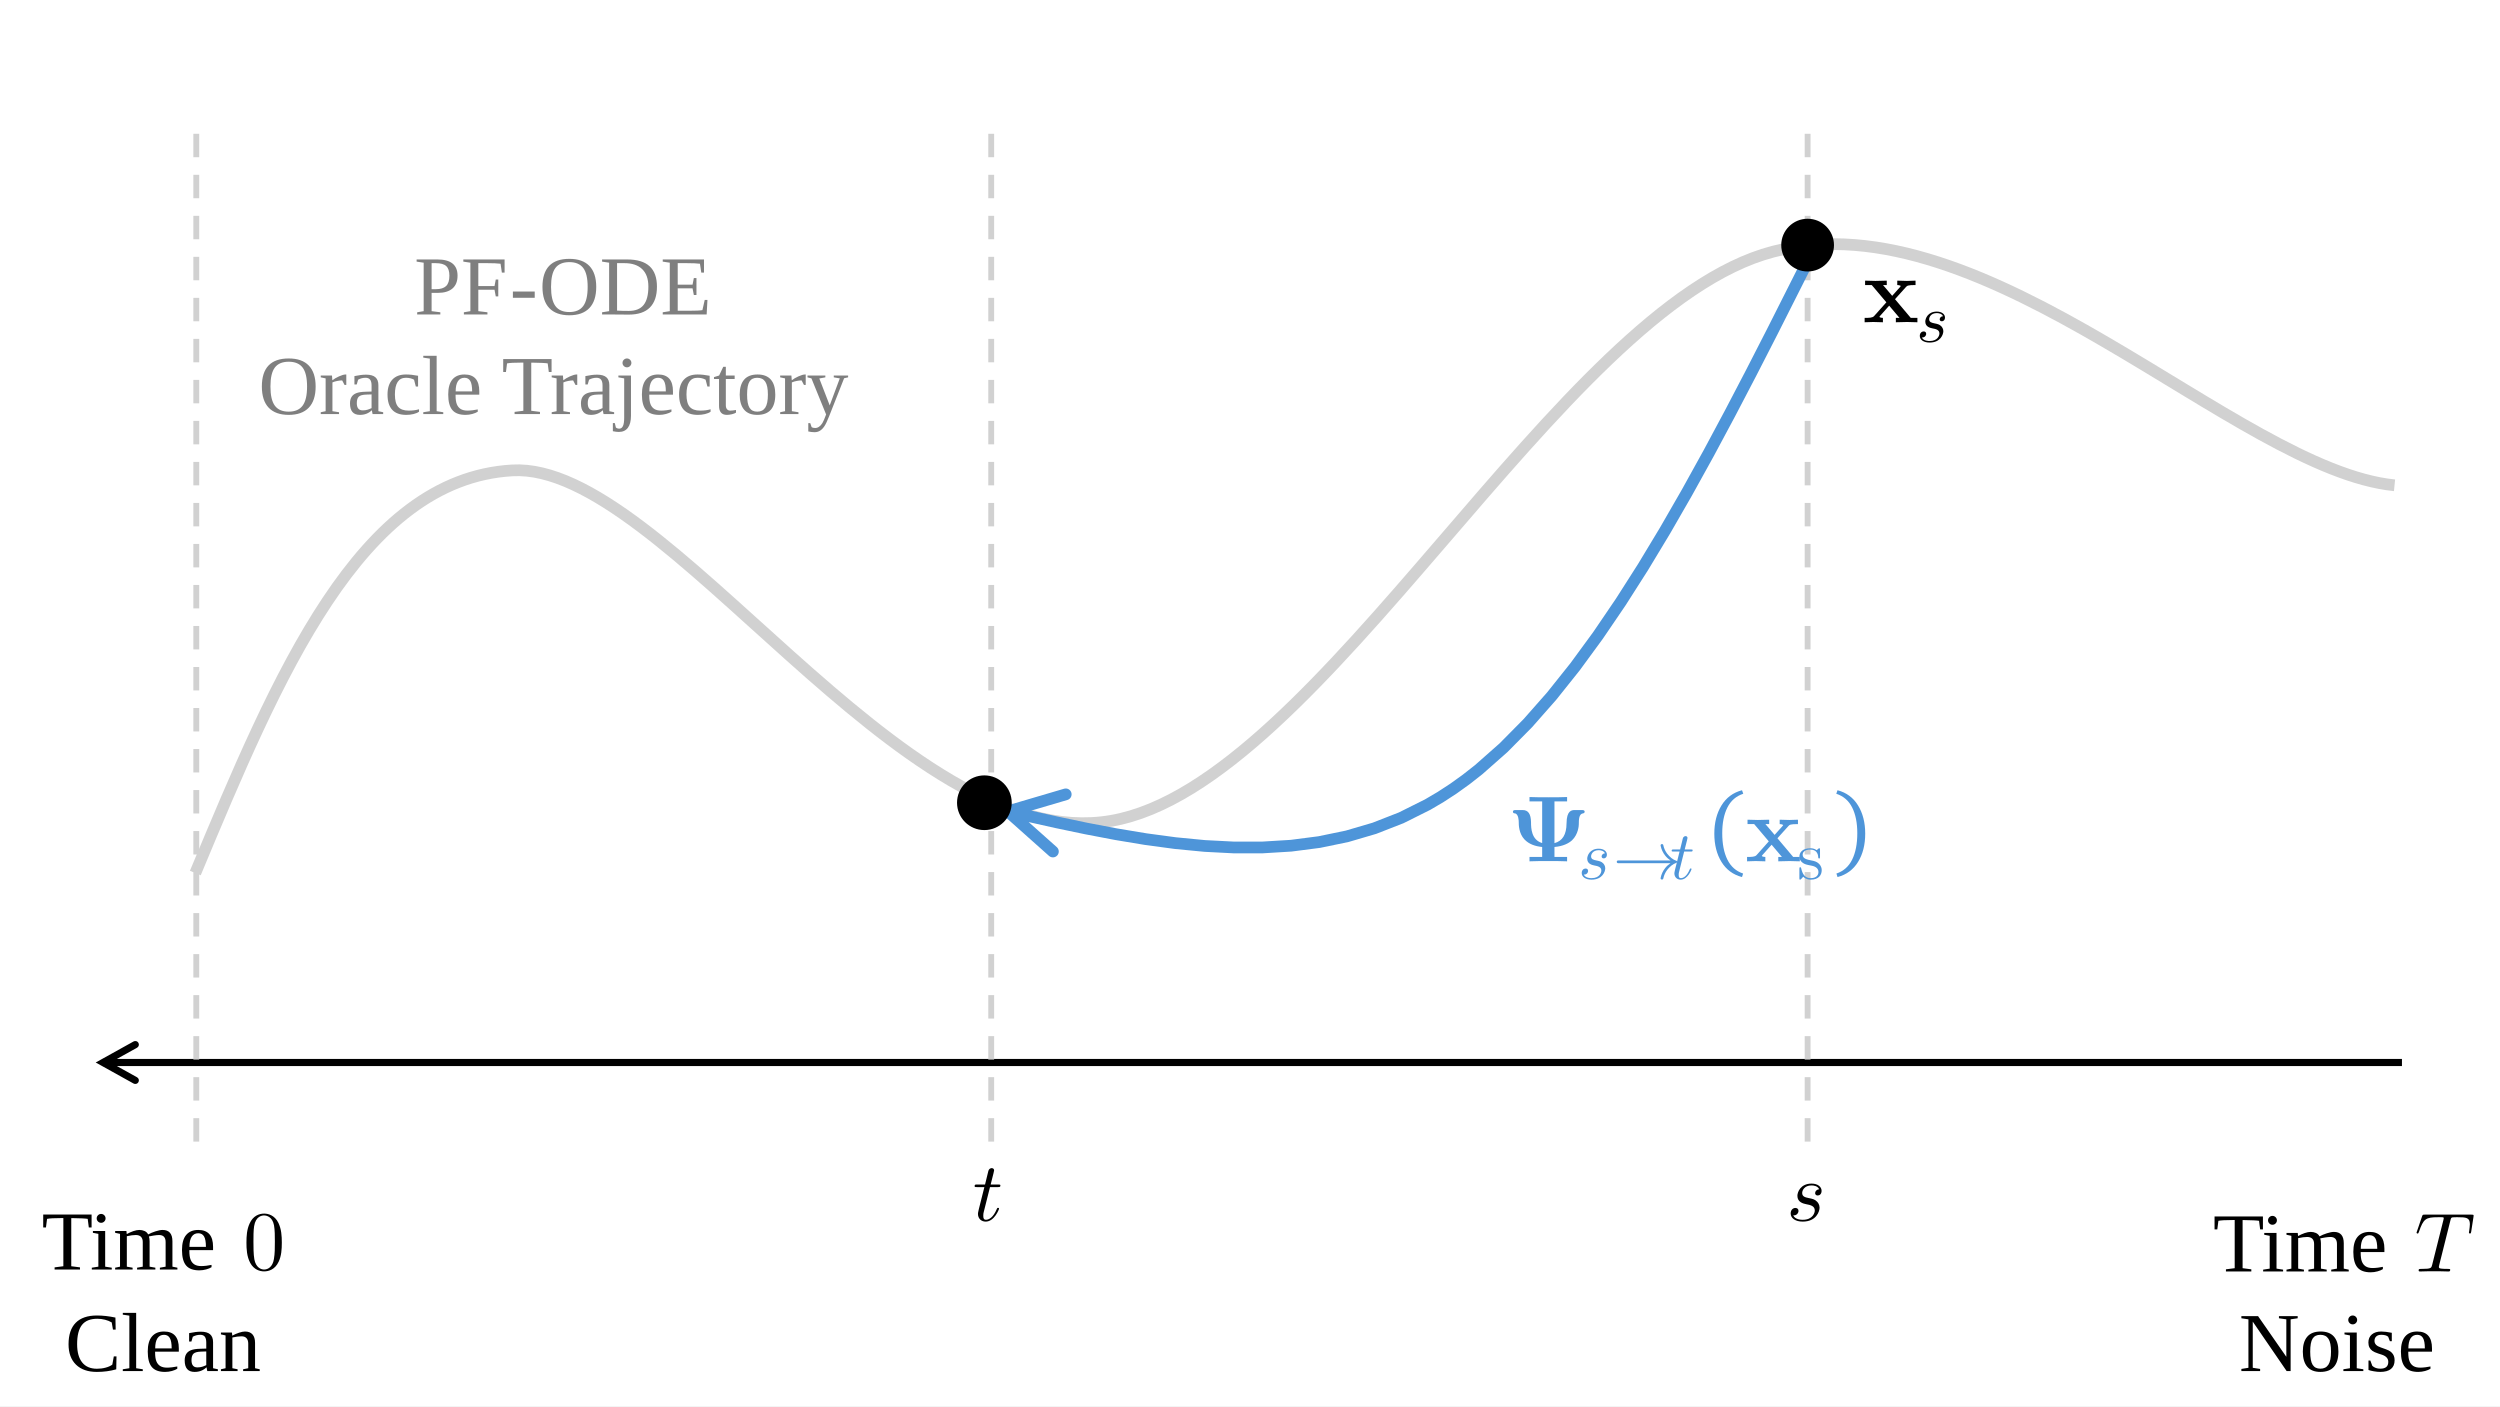
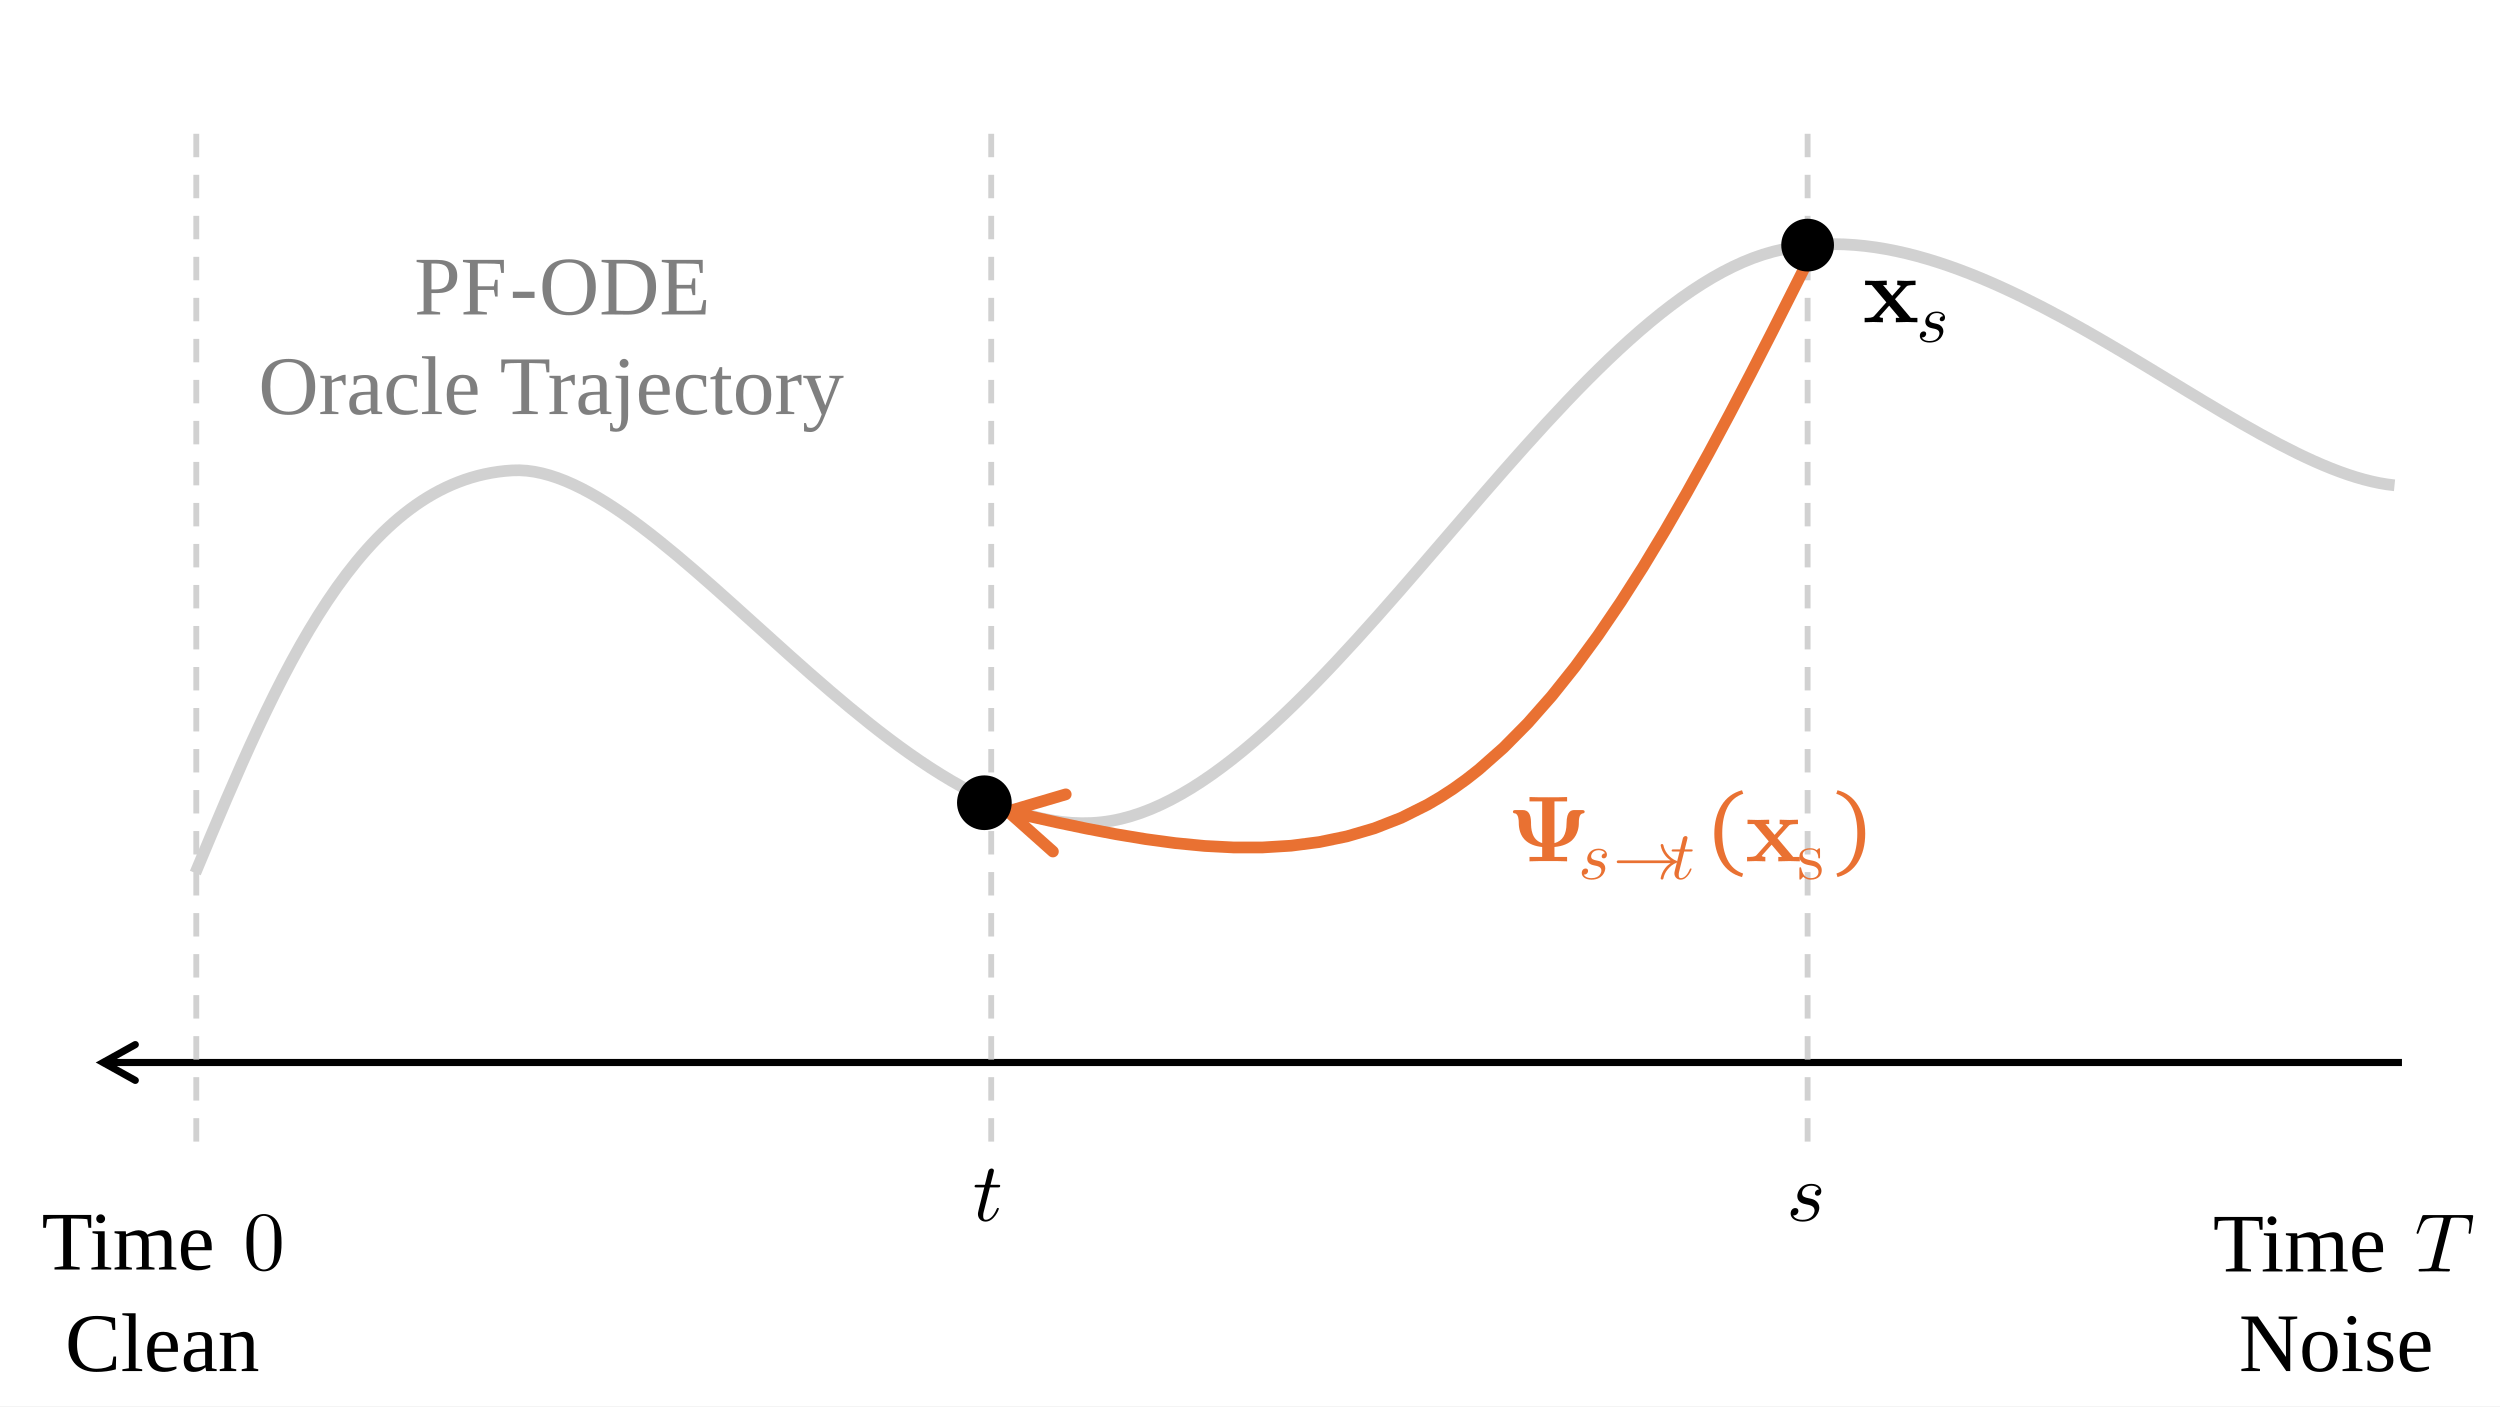
<svg xmlns="http://www.w3.org/2000/svg" width="1280" height="720" overflow="hidden">
  <g>
    <rect x="0" y="0" width="1280" height="720" fill="#FFFFFF" />
    <path d="M100 447C142.085 346.146 184.171 245.293 262.329 240.839 340.488 236.385 461.376 438.94 568.952 420.275 676.527 401.611 798.275 157.484 907.783 128.85 1017.29 100.217 1145.05 240.415 1226 248.475" stroke="#D1D1D1" stroke-width="6" stroke-miterlimit="8" fill="none" fill-rule="evenodd" />
    <path d="M52.773 542.167 1229.8 542.167 1229.8 545.833 52.773 545.833ZM68.386 554.769 49.002 544 68.386 533.231C69.271 532.739 70.388 533.058 70.879 533.943 71.371 534.828 71.052 535.944 70.167 536.436L53.667 545.603 53.667 542.397 70.167 551.564C71.052 552.056 71.371 553.172 70.879 554.057 70.388 554.942 69.271 555.261 68.386 554.769Z" />
-     <text font-family="Times New Roman,Times New Roman_MSFontService,sans-serif" font-weight="400" font-size="43" transform="translate(21.3446 650)">Time</text>
-     <text font-family="Cambria Math,Cambria Math_MSFontService,sans-serif" font-weight="400" font-size="43" transform="translate(124.511 650)">0</text>
-     <text font-family="Times New Roman,Times New Roman_MSFontService,sans-serif" font-weight="400" font-size="43" transform="translate(33.3312 702)">Clean</text>
-     <text font-family="Times New Roman,Times New Roman_MSFontService,sans-serif" font-weight="400" font-size="43" transform="translate(1133.07 651)">Time</text>
-     <text font-family="Cambria Math,Cambria Math_MSFontService,sans-serif" font-weight="400" font-size="43" transform="translate(1236.23 651)">𝑇</text>
-     <text font-family="Times New Roman,Times New Roman_MSFontService,sans-serif" font-weight="400" font-size="43" transform="translate(1146.35 702)">Noise</text>
-     <text fill="#7F7F7F" font-family="Times New Roman,Times New Roman_MSFontService,sans-serif" font-weight="400" font-size="43" transform="translate(212.076 161)">PF</text>
-     <text fill="#7F7F7F" font-family="Times New Roman,Times New Roman_MSFontService,sans-serif" font-weight="400" font-size="43" transform="translate(261.009 161)">-</text>
-     <text fill="#7F7F7F" font-family="Times New Roman,Times New Roman_MSFontService,sans-serif" font-weight="400" font-size="43" transform="translate(275.976 161)">ODE</text>
-     <text fill="#7F7F7F" font-family="Times New Roman,Times New Roman_MSFontService,sans-serif" font-weight="400" font-size="43" transform="translate(132.309 212)">Oracle Trajectory</text>
+     <text font-family="Times New Roman,Times New Roman_MSFontService,sans-serif" font-weight="400" font-size="42.667" transform="translate(21.3446 650)">Time</text>
+     <text font-family="Cambria Math,Cambria Math_MSFontService,sans-serif" font-weight="400" font-size="42.667" transform="translate(124.511 650)">0</text>
+     <text font-family="Times New Roman,Times New Roman_MSFontService,sans-serif" font-weight="400" font-size="42.667" transform="translate(33.3312 702)">Clean</text>
+     <text font-family="Times New Roman,Times New Roman_MSFontService,sans-serif" font-weight="400" font-size="42.667" transform="translate(1133.07 651)">Time</text>
+     <text font-family="Cambria Math,Cambria Math_MSFontService,sans-serif" font-weight="400" font-size="42.667" transform="translate(1236.23 651)">𝑇</text>
+     <text font-family="Times New Roman,Times New Roman_MSFontService,sans-serif" font-weight="400" font-size="42.667" transform="translate(1146.35 702)">Noise</text>
+     <text fill="#7F7F7F" font-family="Times New Roman,Times New Roman_MSFontService,sans-serif" font-weight="400" font-size="42.667" transform="translate(212.076 161)">PF</text>
+     <text fill="#7F7F7F" font-family="Times New Roman,Times New Roman_MSFontService,sans-serif" font-weight="400" font-size="42.667" transform="translate(261.009 161)">-</text>
+     <text fill="#7F7F7F" font-family="Times New Roman,Times New Roman_MSFontService,sans-serif" font-weight="400" font-size="42.667" transform="translate(275.976 161)">ODE</text>
+     <text fill="#7F7F7F" font-family="Times New Roman,Times New Roman_MSFontService,sans-serif" font-weight="400" font-size="42.667" transform="translate(132.309 212)">Oracle Trajectory</text>
    <path d="M507.5 68.5 507.5 587.726" stroke="#D1D1D1" stroke-width="3" stroke-miterlimit="8" stroke-dasharray="12 9" fill="none" fill-rule="evenodd" />
-     <text font-family="Cambria Math,Cambria Math_MSFontService,sans-serif" font-weight="400" font-size="43" transform="translate(498.016 625)">𝑡</text>
+     <text font-family="Cambria Math,Cambria Math_MSFontService,sans-serif" font-weight="400" font-size="42.667" transform="translate(498.016 625)">𝑡</text>
    <path d="M925.5 68.5 925.5 587.726" stroke="#D1D1D1" stroke-width="3" stroke-miterlimit="8" stroke-dasharray="12 9" fill="none" fill-rule="evenodd" />
-     <text font-family="Cambria Math,Cambria Math_MSFontService,sans-serif" font-weight="400" font-size="43" transform="translate(914.591 625)">𝑠</text>
+     <text font-family="Cambria Math,Cambria Math_MSFontService,sans-serif" font-weight="400" font-size="42.667" transform="translate(914.591 625)">𝑠</text>
    <path d="M100.5 68.5 100.5 587.726" stroke="#D1D1D1" stroke-width="3" stroke-miterlimit="8" stroke-dasharray="12 9" fill="none" fill-rule="evenodd" />
-     <path d="M931.679 128.351 910.09 171.151 899.243 192.322 888.338 213.205 877.357 233.706 866.281 253.727 855.09 273.171 843.766 291.942 832.288 309.943 820.637 327.076 808.792 343.247 796.731 358.357 784.433 372.311 771.873 385.009 759.051 396.333 752.491 401.483 745.874 406.239 739.176 410.606 732.375 414.608 718.655 421.458 704.647 426.932 690.41 431.112 675.968 434.098 661.345 435.99 646.562 436.891 631.64 436.902 616.596 436.124 601.448 434.66 586.214 432.608 570.91 430.068 555.553 427.14 540.155 423.921 515.374 418.363 516.687 412.508 541.447 418.062 541.404 418.052 556.755 421.262 556.702 421.251 571.998 424.168 571.928 424.155 587.151 426.681 587.06 426.668 602.194 428.706 602.082 428.693 617.107 430.146 616.973 430.136 631.871 430.906 631.714 430.902 646.468 430.891 646.287 430.897 660.878 430.008 660.676 430.027 675.086 428.162 674.863 428.199 689.075 425.261 688.837 425.321 702.832 421.212 702.585 421.296 716.344 415.919 716.096 416.029 729.603 409.286 729.421 409.384 736.074 405.47 735.957 405.542 742.539 401.25 742.427 401.327 748.938 396.648 748.836 396.724 755.278 391.667 755.144 391.778 767.825 380.579 767.678 380.718 780.106 368.153 779.989 368.279 792.182 354.445 792.088 354.557 804.064 339.553 803.988 339.651 815.766 323.573 815.705 323.659 827.301 306.605 827.253 306.679 838.687 288.747 838.647 288.811 849.937 270.098 849.905 270.151 861.068 250.756 861.043 250.8 872.097 230.819 872.078 230.855 883.042 210.386 883.027 210.414 893.919 189.555 893.908 189.575 904.746 168.424 904.737 168.44 926.321 125.649ZM537.097 438.221 510.003 414.083 544.811 403.83C546.4 403.362 548.068 404.271 548.536 405.86 549.004 407.45 548.095 409.118 546.506 409.586L516.878 418.313 518.026 413.195 541.088 433.741C542.325 434.843 542.435 436.739 541.333 437.976 540.231 439.213 538.334 439.323 537.097 438.221Z" fill="#4E95D9" />
+     <path d="M931.679 128.351 910.09 171.151 899.243 192.322 888.338 213.205 877.357 233.706 866.281 253.727 855.09 273.171 843.766 291.942 832.288 309.943 820.637 327.076 808.792 343.247 796.731 358.357 784.433 372.311 771.873 385.009 759.051 396.333 752.491 401.483 745.874 406.239 739.176 410.606 732.375 414.608 718.655 421.458 704.647 426.932 690.41 431.112 675.968 434.098 661.345 435.99 646.562 436.891 631.64 436.902 616.596 436.124 601.448 434.66 586.214 432.608 570.91 430.068 555.553 427.14 540.155 423.921 515.374 418.363 516.687 412.508 541.447 418.062 541.404 418.052 556.755 421.262 556.702 421.251 571.998 424.168 571.928 424.155 587.151 426.681 587.06 426.668 602.194 428.706 602.082 428.693 617.107 430.146 616.973 430.136 631.871 430.906 631.714 430.902 646.468 430.891 646.287 430.897 660.878 430.008 660.676 430.027 675.086 428.162 674.863 428.199 689.075 425.261 688.837 425.321 702.832 421.212 702.585 421.296 716.344 415.919 716.096 416.029 729.603 409.286 729.421 409.384 736.074 405.47 735.957 405.542 742.539 401.25 742.427 401.327 748.938 396.648 748.836 396.724 755.278 391.667 755.144 391.778 767.825 380.579 767.678 380.718 780.106 368.153 779.989 368.279 792.182 354.445 792.088 354.557 804.064 339.553 803.988 339.651 815.766 323.573 815.705 323.659 827.301 306.605 827.253 306.679 838.687 288.747 838.647 288.811 849.937 270.098 849.905 270.151 861.068 250.756 861.043 250.8 872.097 230.819 872.078 230.855 883.042 210.386 883.027 210.414 893.919 189.555 893.908 189.575 904.746 168.424 904.737 168.44 926.321 125.649ZM537.097 438.221 510.003 414.083 544.811 403.83C546.4 403.362 548.068 404.271 548.536 405.86 549.004 407.45 548.095 409.118 546.506 409.586L516.878 418.313 518.026 413.195 541.088 433.741C542.325 434.843 542.435 436.739 541.333 437.976 540.231 439.213 538.334 439.323 537.097 438.221Z" fill="#E97132" />
    <text font-family="Cambria Math,Cambria Math_MSFontService,sans-serif" font-weight="400" font-size="48" transform="translate(953.631 165)">𝐱</text>
-     <text font-family="Cambria Math,Cambria Math_MSFontService,sans-serif" font-weight="400" font-size="35" transform="translate(981.124 175)">𝑠</text>
+     <text font-family="Cambria Math,Cambria Math_MSFontService,sans-serif" font-weight="400" font-size="35.04" transform="translate(981.124 175)">𝑠</text>
    <path d="M913 125.5C913 118.596 918.596 113 925.5 113 932.404 113 938 118.596 938 125.5 938 132.404 932.404 138 925.5 138 918.596 138 913 132.404 913 125.5Z" stroke="#000000" stroke-width="2" stroke-miterlimit="8" fill-rule="evenodd" />
    <path d="M491 411C491 403.82 496.82 398 504 398 511.18 398 517 403.82 517 411 517 418.18 511.18 424 504 424 496.82 424 491 418.18 491 411Z" stroke="#000000" stroke-width="2" stroke-miterlimit="8" fill-rule="evenodd" />
-     <text fill="#4E95D9" font-family="Cambria Math,Cambria Math_MSFontService,sans-serif" font-weight="400" font-size="48" transform="translate(771.541 441)">𝚿</text>
-     <text fill="#4E95D9" font-family="Cambria Math,Cambria Math_MSFontService,sans-serif" font-weight="400" font-size="35" transform="translate(808.027 450)">𝑠</text>
-     <text fill="#4E95D9" font-family="Cambria Math,Cambria Math_MSFontService,sans-serif" font-weight="400" font-size="35" transform="translate(825.747 450)">→</text>
-     <text fill="#4E95D9" font-family="Cambria Math,Cambria Math_MSFontService,sans-serif" font-weight="400" font-size="35" transform="translate(855.081 450)">𝑡</text>
-     <path d="M940.811 404.596C945.373 405.8 948.877 408.397 951.323 412.389 953.768 416.382 954.99 421.198 954.99 426.839 954.99 432.495 953.772 437.311 951.334 441.288 948.897 445.264 945.389 447.854 940.811 449.057L940.248 447.253C943.858 446.05 946.541 443.675 948.299 440.128 950.057 436.581 950.936 432.073 950.936 426.604 950.936 421.323 950.061 416.936 948.311 413.444 946.561 409.952 943.85 407.604 940.178 406.401ZM891.912 404.596 892.545 406.401C888.889 407.604 886.182 409.952 884.424 413.444 882.666 416.936 881.787 421.323 881.787 426.604 881.787 432.073 882.666 436.581 884.424 440.128 886.182 443.675 888.866 446.05 892.475 447.253L891.912 449.057C887.334 447.854 883.827 445.264 881.389 441.288 878.952 437.311 877.733 432.495 877.733 426.839 877.733 421.198 878.955 416.382 881.401 412.389 883.846 408.397 887.35 405.8 891.912 404.596Z" fill="#4E95D9" fill-rule="evenodd" />
-     <text fill="#4E95D9" font-family="Cambria Math,Cambria Math_MSFontService,sans-serif" font-weight="400" font-size="48" transform="translate(893.434 441)">𝐱</text>
-     <text fill="#4E95D9" font-family="Cambria Math,Cambria Math_MSFontService,sans-serif" font-weight="400" font-size="35" transform="translate(920.127 450)">s</text>
+     <text fill="#E97132" font-family="Cambria Math,Cambria Math_MSFontService,sans-serif" font-weight="400" font-size="48" transform="translate(771.541 441)">𝚿</text>
+     <text fill="#E97132" font-family="Cambria Math,Cambria Math_MSFontService,sans-serif" font-weight="400" font-size="35.04" transform="translate(808.027 450)">𝑠</text>
+     <text fill="#E97132" font-family="Cambria Math,Cambria Math_MSFontService,sans-serif" font-weight="400" font-size="35.04" transform="translate(825.747 450)">→</text>
+     <text fill="#E97132" font-family="Cambria Math,Cambria Math_MSFontService,sans-serif" font-weight="400" font-size="35.04" transform="translate(855.081 450)">𝑡</text>
+     <path d="M940.811 404.596C945.373 405.8 948.877 408.397 951.323 412.389 953.768 416.382 954.99 421.198 954.99 426.839 954.99 432.495 953.772 437.311 951.334 441.288 948.897 445.264 945.389 447.854 940.811 449.057L940.248 447.253C943.858 446.05 946.541 443.675 948.299 440.128 950.057 436.581 950.936 432.073 950.936 426.604 950.936 421.323 950.061 416.936 948.311 413.444 946.561 409.952 943.85 407.604 940.178 406.401ZM891.912 404.596 892.545 406.401C888.889 407.604 886.182 409.952 884.424 413.444 882.666 416.936 881.787 421.323 881.787 426.604 881.787 432.073 882.666 436.581 884.424 440.128 886.182 443.675 888.866 446.05 892.475 447.253L891.912 449.057C887.334 447.854 883.827 445.264 881.389 441.288 878.952 437.311 877.733 432.495 877.733 426.839 877.733 421.198 878.955 416.382 881.401 412.389 883.846 408.397 887.35 405.8 891.912 404.596Z" fill="#E97132" fill-rule="evenodd" />
+     <text fill="#E97132" font-family="Cambria Math,Cambria Math_MSFontService,sans-serif" font-weight="400" font-size="48" transform="translate(893.434 441)">𝐱</text>
+     <text fill="#E97132" font-family="Cambria Math,Cambria Math_MSFontService,sans-serif" font-weight="400" font-size="35.04" transform="translate(920.127 450)">s</text>
  </g>
</svg>
